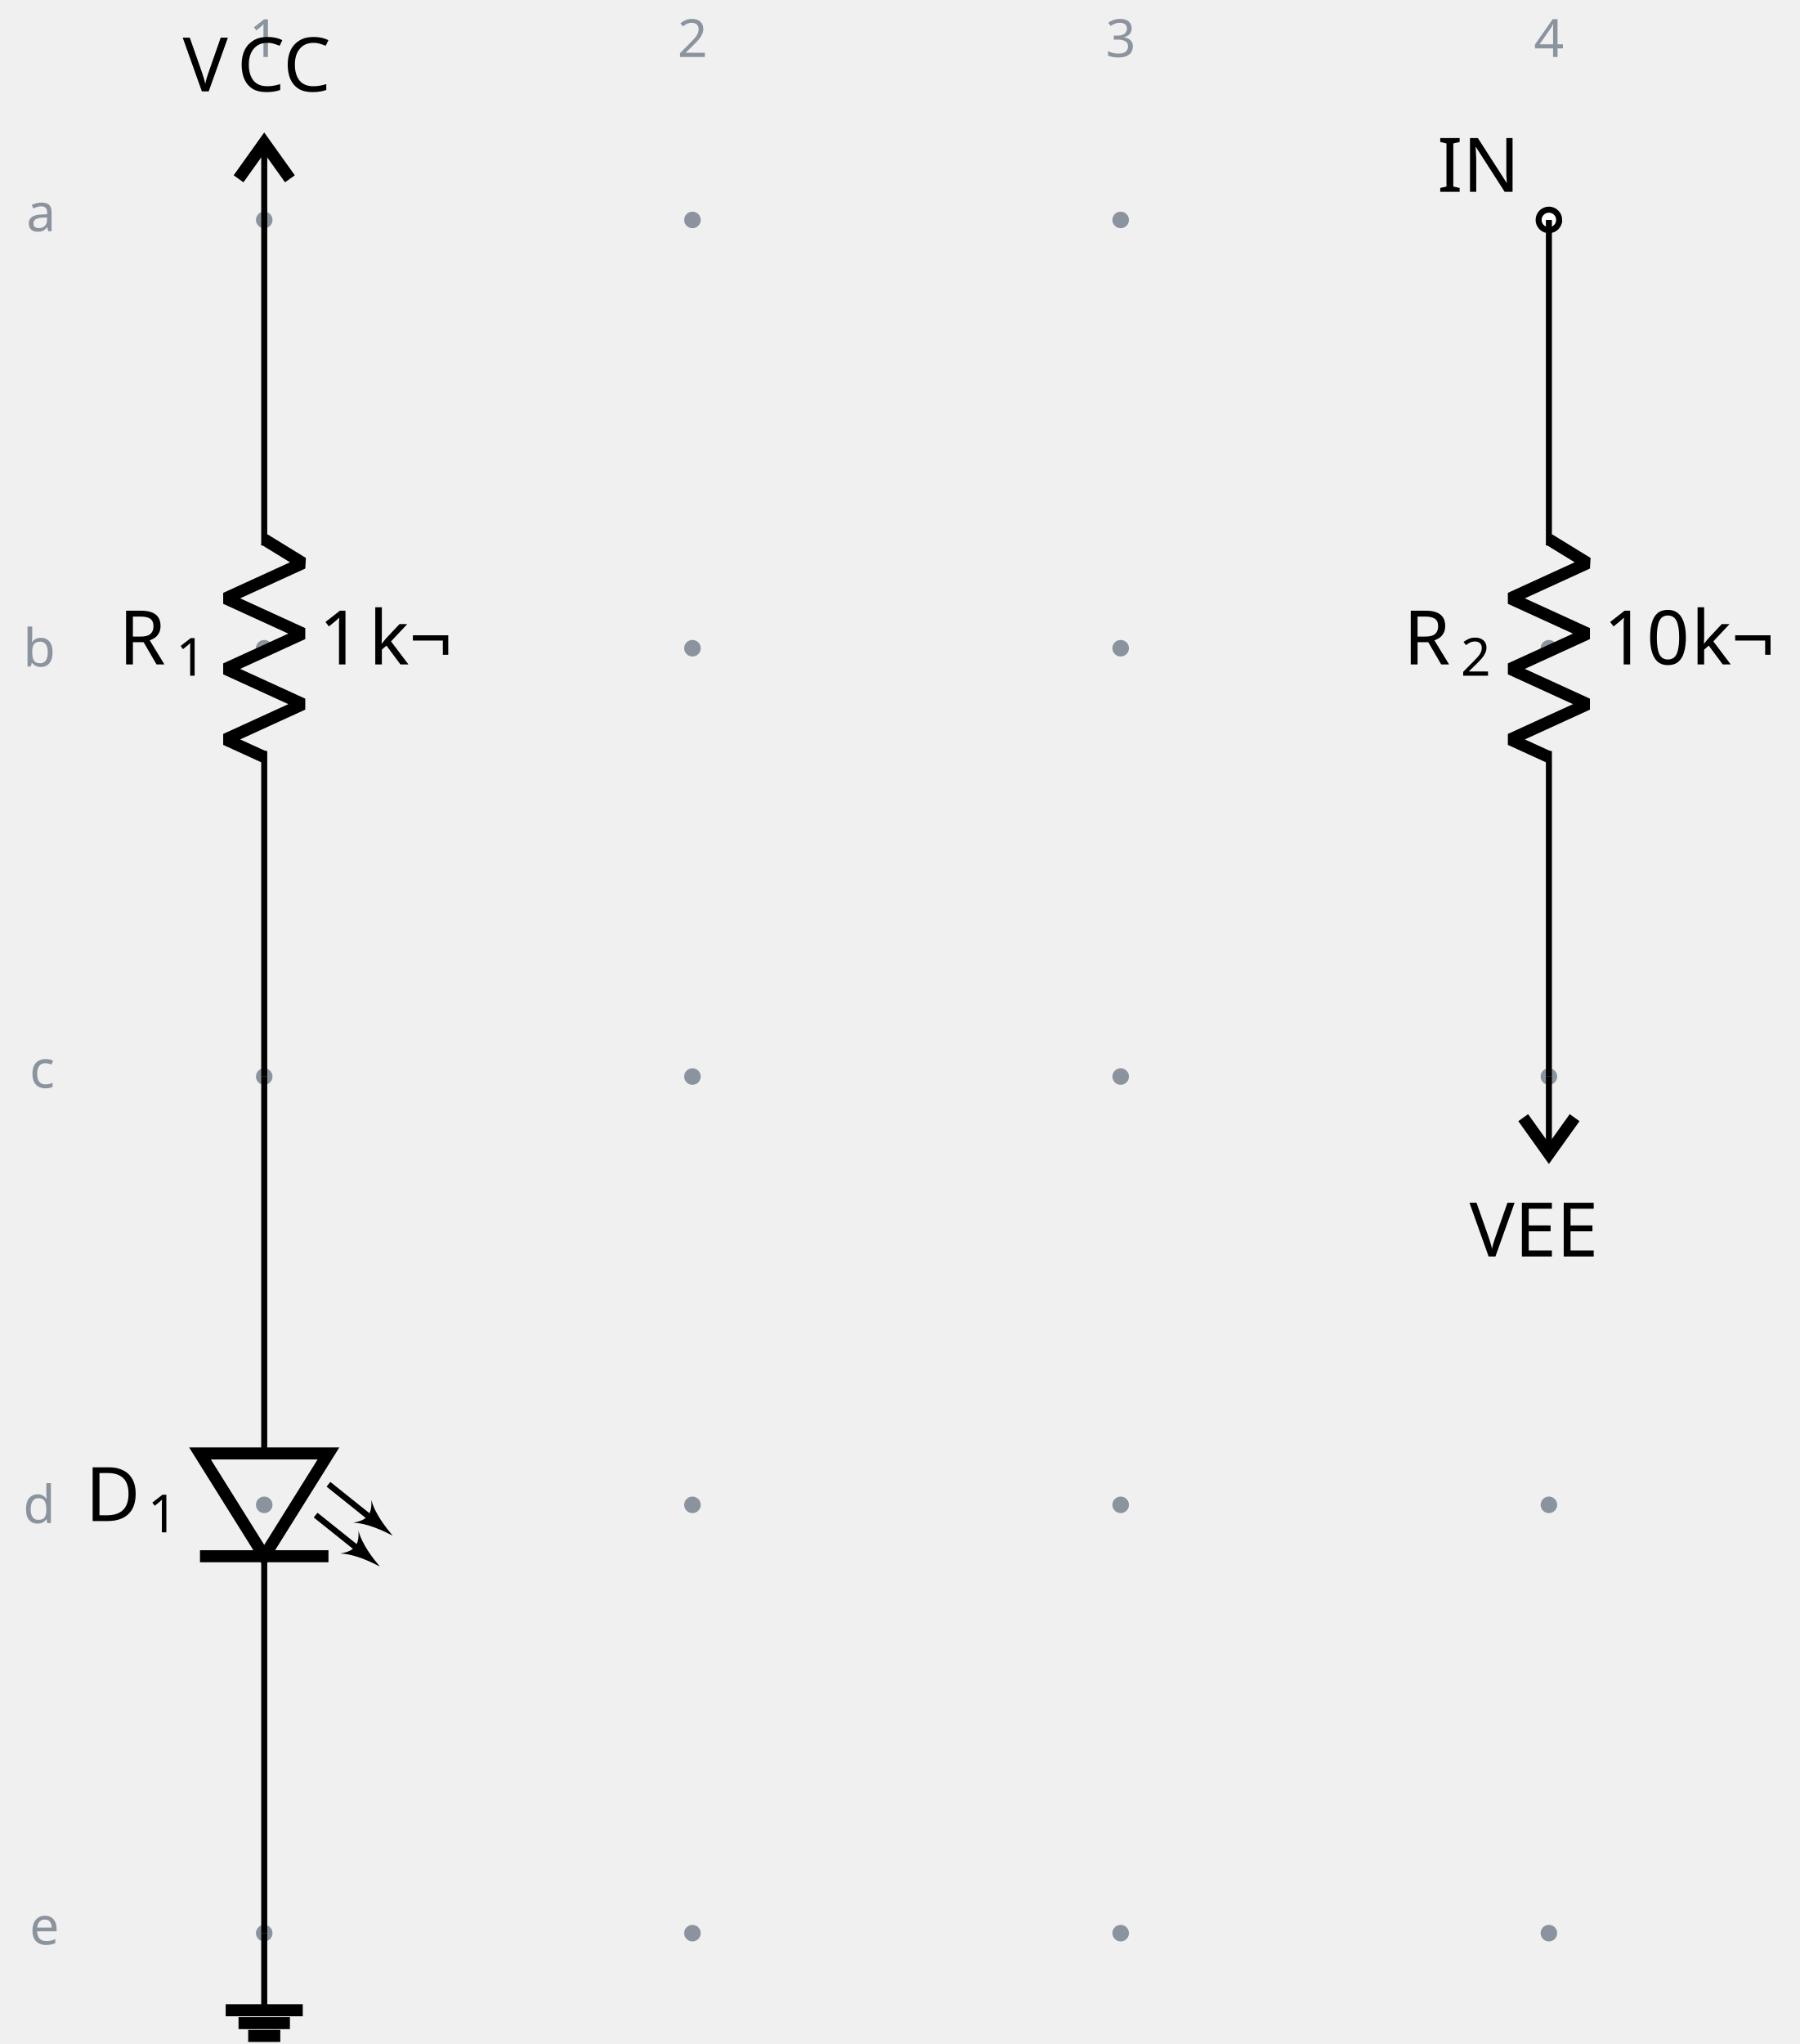
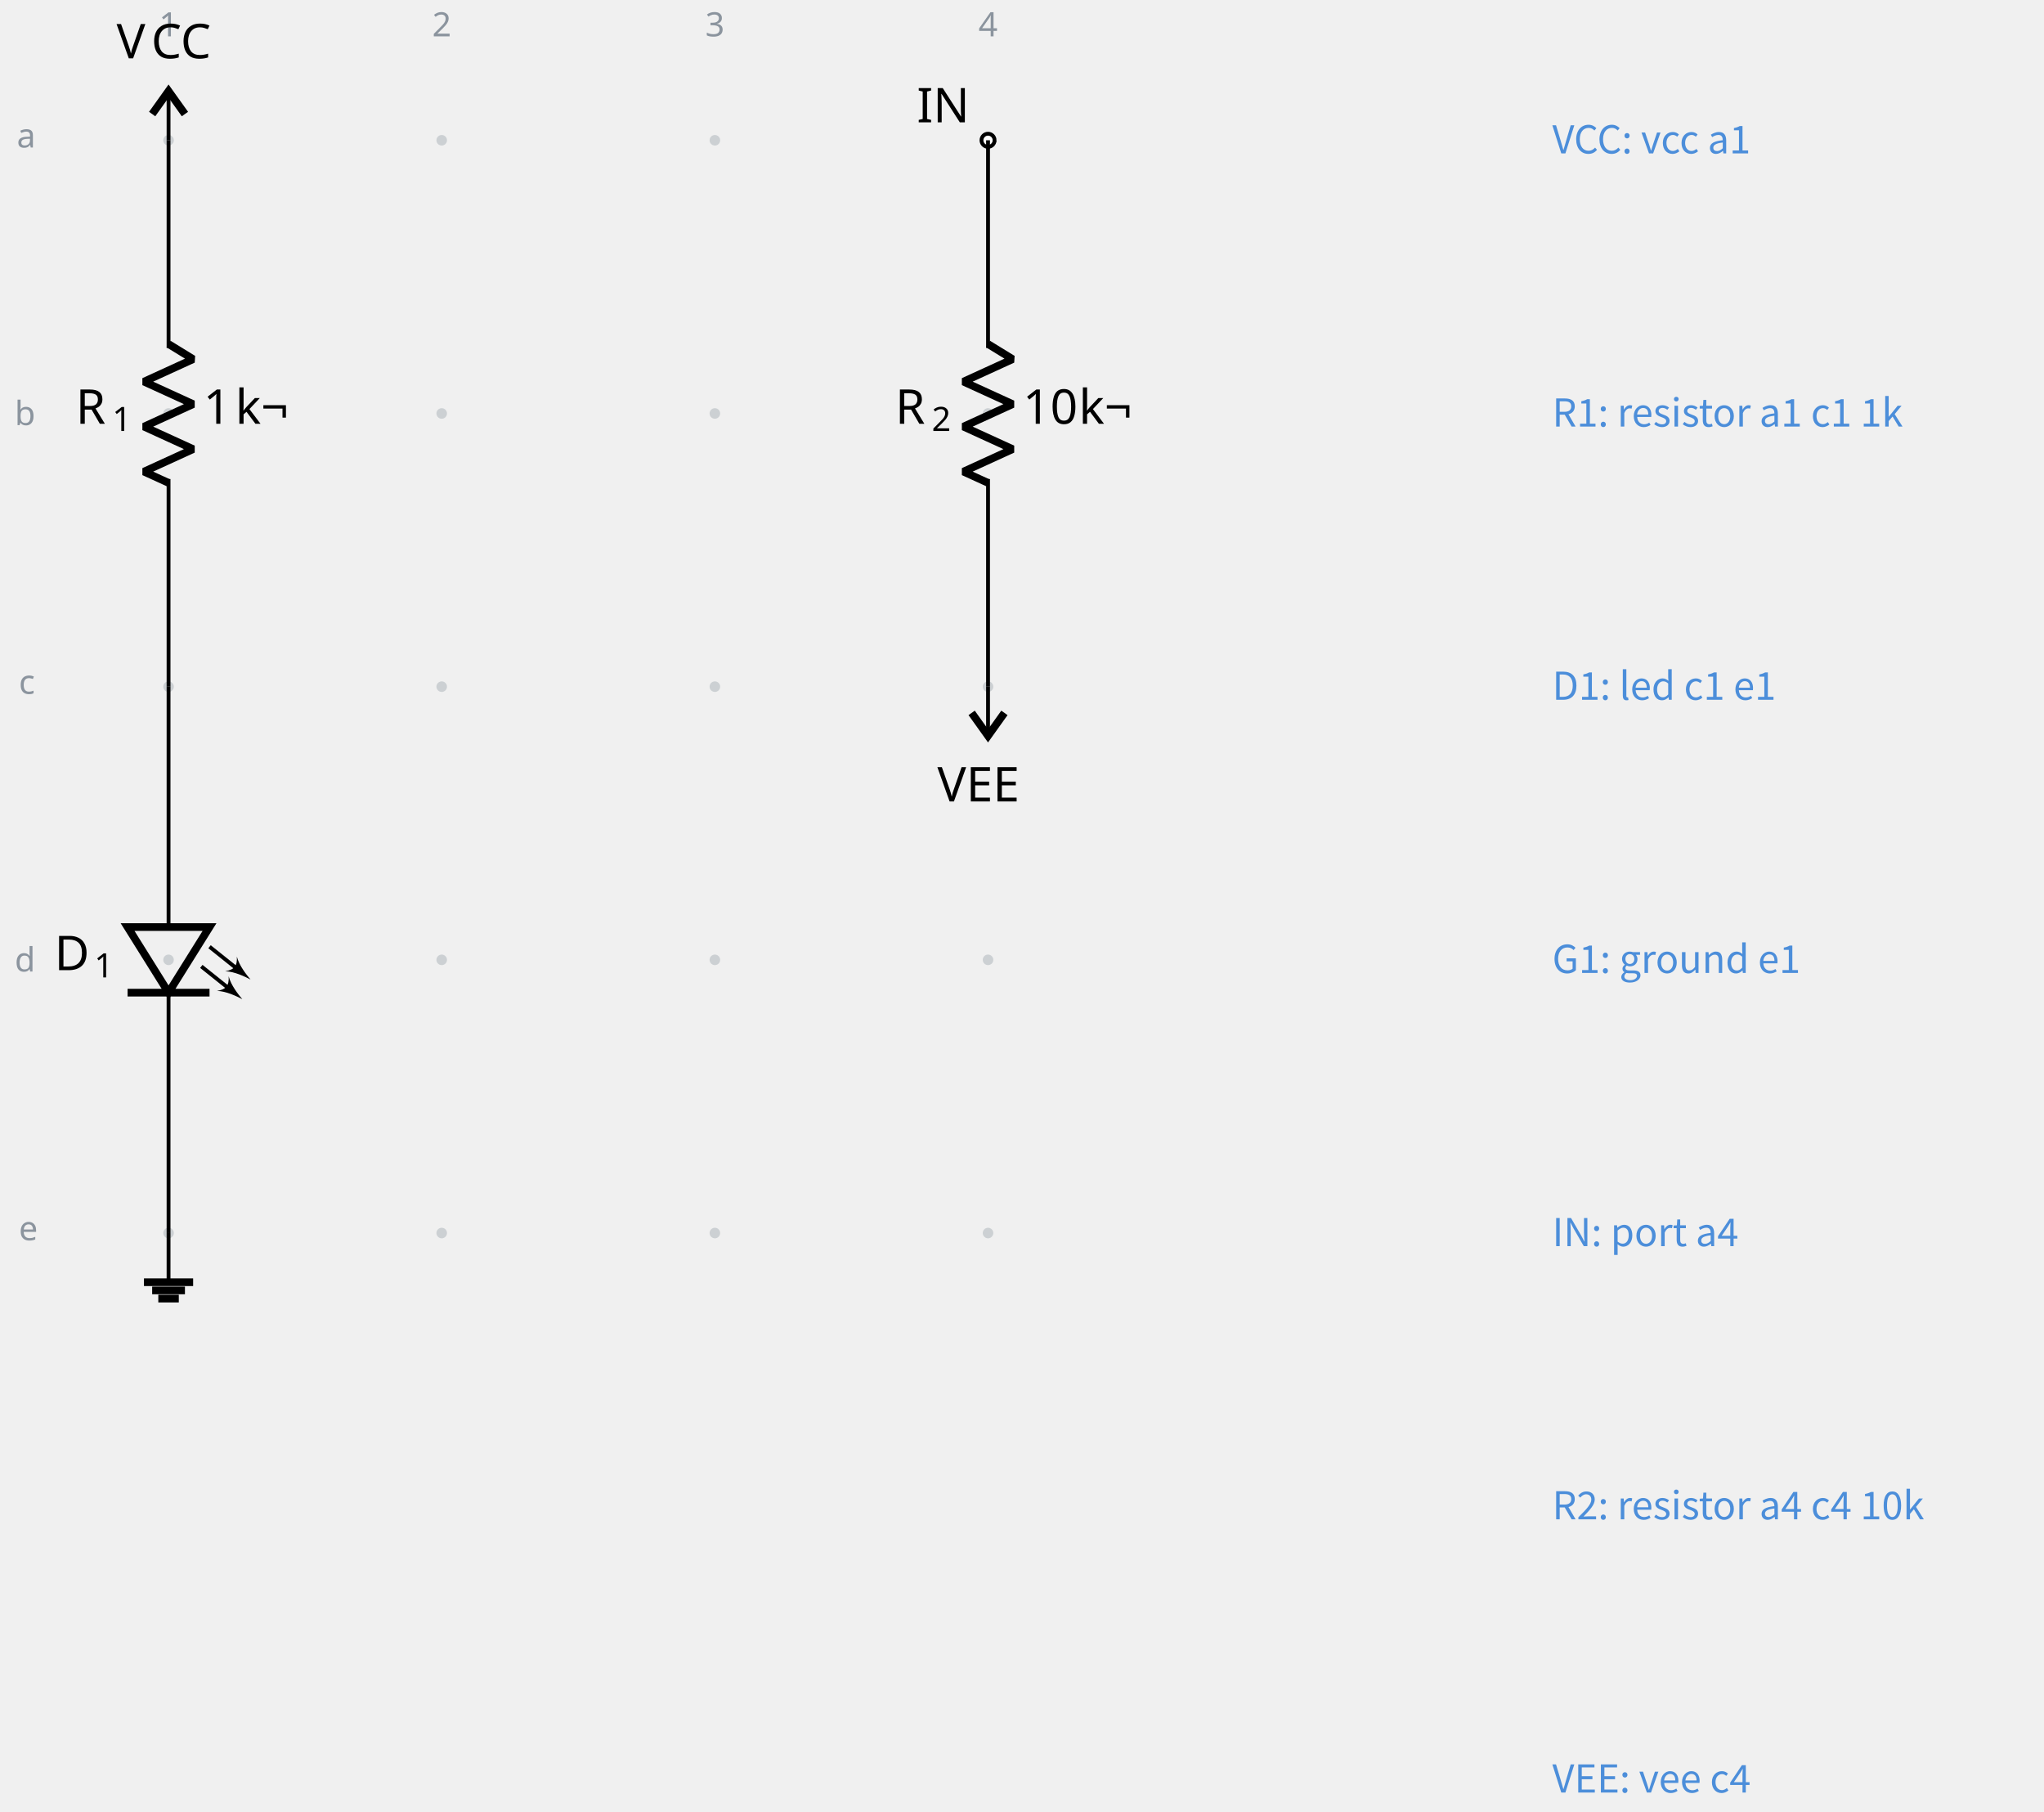
- <svg xmlns="http://www.w3.org/2000/svg" fill="currentColor" width="318.838" height="362.091" viewBox="-72 -72 239.129 271.568">
+ <svg xmlns="http://www.w3.org/2000/svg" fill="currentColor" width="567.748" height="503.136" viewBox="-72 -72 425.811 377.352">
  <g stroke="currentColor" stroke-miterlimit="10" stroke-width=".8">
-     <path fill="#8b949e" stroke="none" d="M-35.787-42.781a1.1 1.1 0 1 0-2.2 0 1.1 1.1 0 0 0 2.2 0M-35.787 14.124a1.1 1.1 0 1 0-2.2 0 1.1 1.1 0 0 0 2.2 0M-35.787 71.03a1.1 1.1 0 1 0-2.2 0 1.1 1.1 0 0 0 2.2 0M-35.787 127.935a1.1 1.1 0 1 0-2.2 0 1.1 1.1 0 0 0 2.2 0M-35.787 184.84a1.1 1.1 0 1 0-2.2 0 1.1 1.1 0 0 0 2.2 0M21.118-42.781a1.1 1.1 0 1 0-2.2 0 1.1 1.1 0 0 0 2.2 0M21.118 14.124a1.1 1.1 0 1 0-2.2 0 1.1 1.1 0 0 0 2.2 0M21.118 71.03a1.1 1.1 0 1 0-2.2 0 1.1 1.1 0 0 0 2.2 0M21.118 127.935a1.1 1.1 0 1 0-2.2 0 1.1 1.1 0 0 0 2.2 0M21.118 184.84a1.1 1.1 0 1 0-2.2 0 1.1 1.1 0 0 0 2.2 0M78.024-42.781a1.1 1.1 0 1 0-2.2 0 1.1 1.1 0 0 0 2.2 0M78.024 14.124a1.1 1.1 0 1 0-2.2 0 1.1 1.1 0 0 0 2.2 0M78.024 71.03a1.1 1.1 0 1 0-2.2 0 1.1 1.1 0 0 0 2.2 0M78.024 127.935a1.1 1.1 0 1 0-2.2 0 1.1 1.1 0 0 0 2.2 0M78.024 184.84a1.1 1.1 0 1 0-2.2 0 1.1 1.1 0 0 0 2.2 0M134.93-42.781a1.1 1.1 0 1 0-2.2 0 1.1 1.1 0 0 0 2.2 0M134.93 14.124a1.1 1.1 0 1 0-2.2 0 1.1 1.1 0 0 0 2.2 0M134.93 71.03a1.1 1.1 0 1 0-2.2 0 1.1 1.1 0 0 0 2.2 0M134.93 127.935a1.1 1.1 0 1 0-2.2 0 1.1 1.1 0 0 0 2.2 0M134.93 184.84a1.1 1.1 0 1 0-2.2 0 1.1 1.1 0 0 0 2.2 0m-1.1 0" />
+     <path fill="#8b949e" fill-opacity=".35" stroke="none" stroke-opacity=".35" d="M-35.787-42.781a1.1 1.1 0 1 0-2.2 0 1.1 1.1 0 0 0 2.2 0M-35.787 14.124a1.1 1.1 0 1 0-2.2 0 1.1 1.1 0 0 0 2.2 0M-35.787 71.03a1.1 1.1 0 1 0-2.2 0 1.1 1.1 0 0 0 2.2 0M-35.787 127.935a1.1 1.1 0 1 0-2.2 0 1.1 1.1 0 0 0 2.2 0M-35.787 184.84a1.1 1.1 0 1 0-2.2 0 1.1 1.1 0 0 0 2.2 0M21.118-42.781a1.1 1.1 0 1 0-2.2 0 1.1 1.1 0 0 0 2.2 0M21.118 14.124a1.1 1.1 0 1 0-2.2 0 1.1 1.1 0 0 0 2.2 0M21.118 71.03a1.1 1.1 0 1 0-2.2 0 1.1 1.1 0 0 0 2.2 0M21.118 127.935a1.1 1.1 0 1 0-2.2 0 1.1 1.1 0 0 0 2.2 0M21.118 184.84a1.1 1.1 0 1 0-2.2 0 1.1 1.1 0 0 0 2.2 0M78.024-42.781a1.1 1.1 0 1 0-2.2 0 1.1 1.1 0 0 0 2.2 0M78.024 14.124a1.1 1.1 0 1 0-2.2 0 1.1 1.1 0 0 0 2.2 0M78.024 71.03a1.1 1.1 0 1 0-2.2 0 1.1 1.1 0 0 0 2.2 0M78.024 127.935a1.1 1.1 0 1 0-2.2 0 1.1 1.1 0 0 0 2.2 0M78.024 184.84a1.1 1.1 0 1 0-2.2 0 1.1 1.1 0 0 0 2.2 0M134.93-42.781a1.1 1.1 0 1 0-2.2 0 1.1 1.1 0 0 0 2.2 0M134.93 14.124a1.1 1.1 0 1 0-2.2 0 1.1 1.1 0 0 0 2.2 0M134.93 71.03a1.1 1.1 0 1 0-2.2 0 1.1 1.1 0 0 0 2.2 0M134.93 127.935a1.1 1.1 0 1 0-2.2 0 1.1 1.1 0 0 0 2.2 0M134.93 184.84a1.1 1.1 0 1 0-2.2 0 1.1 1.1 0 0 0 2.2 0m-1.1 0" />
    <g fill="#8b949e" stroke="#8b949e">
      <text x="-36.887" y="-42.781" fill="#8b949e" stroke="none" font-family="cmr7" font-size="7" transform="translate(-1.993 -21.645)">1</text>
    </g>
    <g fill="#8b949e" stroke="#8b949e">
      <text x="-36.887" y="-42.781" fill="#8b949e" stroke="none" font-family="cmr7" font-size="7" transform="translate(54.912 -21.645)">2</text>
    </g>
    <g fill="#8b949e" stroke="#8b949e">
      <text x="-36.887" y="-42.781" fill="#8b949e" stroke="none" font-family="cmr7" font-size="7" transform="translate(111.818 -21.645)">3</text>
    </g>
    <g fill="#8b949e" stroke="#8b949e">
      <text x="-36.887" y="-42.781" fill="#8b949e" stroke="none" font-family="cmr7" font-size="7" transform="translate(168.723 -21.645)">4</text>
    </g>
    <g fill="#8b949e" stroke="#8b949e">
      <text x="-36.887" y="-42.781" fill="#8b949e" stroke="none" font-family="cmr7" font-size="7" transform="translate(-31.62 1.507)">a</text>
    </g>
    <g fill="#8b949e" stroke="#8b949e">
      <text x="-36.887" y="-42.781" fill="#8b949e" stroke="none" font-family="cmr7" font-size="7" transform="translate(-32.05 59.336)">b</text>
    </g>
    <g fill="#8b949e" stroke="#8b949e">
      <text x="-36.887" y="-42.781" fill="#8b949e" stroke="none" font-family="cmr7" font-size="7" transform="translate(-31.189 115.318)">c</text>
    </g>
    <g fill="#8b949e" stroke="#8b949e">
      <text x="-36.887" y="-42.781" fill="#8b949e" stroke="none" font-family="cmr7" font-size="7" transform="translate(-32.05 173.147)">d</text>
    </g>
    <g fill="#8b949e" stroke="#8b949e">
      <text x="-36.887" y="-42.781" fill="#8b949e" stroke="none" font-family="cmr7" font-size="7" transform="translate(-31.189 229.129)">e</text>
    </g>
    <g stroke="none" font-family="cmr10" font-size="10">
      <text x="-36.887" y="-42.781" transform="translate(-10.833 -17.074)">V</text>
      <text x="-29.665" y="-42.781" transform="translate(-10.833 -17.074)">CC</text>
    </g>
    <g stroke-width="1.6">
      <path fill="none" d="m-40.301-48.244 3.414-4.78 3.414 4.78" />
      <path fill="none" stroke-width=".8" d="M-36.887-42.781v-10.243" />
    </g>
    <path fill="none" d="M-36.887-42.781v.4m0-.4V.467m0 27.315V71.03m0-.4v.4" />
    <g stroke-linejoin="bevel" stroke-width="1.6">
      <path fill="none" d="m-36.887-.333 5.121 3.143-10.243 4.686 10.243 4.685-10.243 4.686 10.243 4.686-10.243 4.686 5.122 2.342" />
    </g>
    <g stroke="none">
      <text x="-36.887" y="-42.781" font-family="cmmi10" font-size="10" transform="translate(-19.327 59.058)">R</text>
      <text x="-29.294" y="-41.281" font-family="cmr7" font-size="7" transform="translate(-19.327 59.058)">1</text>
    </g>
    <g stroke="none" font-family="cmr10" font-size="10">
      <text x="-36.887" y="-42.781" transform="translate(7.248 59.058)">1</text>
      <text x="-30.221" y="-42.781" transform="translate(7.248 59.058)">k¬</text>
    </g>
    <path fill="none" d="M-36.887 71.03v.4m0-.4v50.077m0 13.657v50.077m0-.4v.4" />
    <g stroke-width="1.6">
      <path fill="none" d="m-36.887 134.764 8.536-13.657h-17.072ZM-45.423 134.764h17.072" />
      <g stroke-width=".8">
        <path fill="none" d="m-28.351 125.204 6.1 4.88" />
        <path stroke="none" d="M-19.816 132.032c-.852-1.015-2.355-2.882-2.842-4.77.122 1.928-.528 2.74-2.436 3.045 1.949.06 4.101 1.116 5.278 1.725" />
        <path fill="none" d="m-30.059 129.3 6.1 4.88" />
        <path stroke="none" d="M-21.523 136.13c-.852-1.016-2.355-2.883-2.842-4.771.122 1.928-.528 2.74-2.436 3.045 1.949.06 4.1 1.116 5.278 1.725" />
      </g>
    </g>
    <g stroke="none">
      <text x="-36.887" y="-42.781" font-family="cmmi10" font-size="10" transform="translate(-23.77 172.87)">D</text>
      <text x="-28.608" y="-41.281" font-family="cmr7" font-size="7" transform="translate(-23.77 172.87)">1</text>
    </g>
    <path fill="none" d="M-36.887 184.84v10.244" />
    <path fill="none" stroke-width="1.6" d="M-42.009 195.084h10.243m-8.535 1.707h6.828m-5.548 1.707h4.268" />
    <g fill="#ffffff">
      <path d="M135.195-42.781a1.365 1.365 0 1 0-2.731 0 1.365 1.365 0 0 0 2.73 0Zm-1.366 0" />
    </g>
    <text x="-36.887" y="-42.781" stroke="none" font-family="cmr10" font-size="10" transform="translate(155.872 -3.733)">IN</text>
    <path fill="none" d="M133.83-42.781v.4m0-.4V.467m0 27.315V71.03m-.001-.4v.4" />
    <g stroke-linejoin="bevel" stroke-width="1.6">
      <path fill="none" d="m133.83-.333 5.12 3.143-10.242 4.686 10.243 4.685-10.243 4.686 10.243 4.686-10.243 4.686 5.121 2.342" />
    </g>
    <g stroke="none">
      <text x="-36.887" y="-42.781" font-family="cmmi10" font-size="10" transform="translate(151.39 59.058)">R</text>
      <text x="-29.294" y="-41.281" font-family="cmr7" font-size="7" transform="translate(151.39 59.058)">2</text>
    </g>
    <g stroke="none" font-family="cmr10" font-size="10">
      <text x="-36.887" y="-42.781" transform="translate(177.965 59.058)">10</text>
      <text x="-25.221" y="-42.781" transform="translate(177.965 59.058)">k¬</text>
    </g>
    <text x="-36.887" y="-42.781" stroke="none" font-family="cmr10" font-size="10" transform="translate(160.16 137.718)">VEE</text>
    <g stroke-width="1.6">
      <path fill="none" d="m130.415 76.493 3.414 4.78 3.415-4.78" />
      <path fill="none" stroke-width=".8" d="M133.83 71.03v10.242" />
    </g>
+     <g>
+       <text x="-36.887" y="-42.781" fill="#4c8eda" stroke="none" font-family="'Noto Sans CJK JP','Noto Sans JP','Hiragino Sans','Yu Gothic',sans-serif" font-size="8" transform="translate(288.26 2.733)">VCC: vcc a1</text>
+     </g>
+     <g>
+       <text x="-36.887" y="-42.781" fill="#4c8eda" stroke="none" font-family="'Noto Sans CJK JP','Noto Sans JP','Hiragino Sans','Yu Gothic',sans-serif" font-size="8" transform="translate(288.26 59.639)">R1: resistor a1 c1 1k</text>
+     </g>
+     <g>
+       <text x="-36.887" y="-42.781" fill="#4c8eda" stroke="none" font-family="'Noto Sans CJK JP','Noto Sans JP','Hiragino Sans','Yu Gothic',sans-serif" font-size="8" transform="translate(288.26 116.544)">D1: led c1 e1</text>
+     </g>
+     <g>
+       <text x="-36.887" y="-42.781" fill="#4c8eda" stroke="none" font-family="'Noto Sans CJK JP','Noto Sans JP','Hiragino Sans','Yu Gothic',sans-serif" font-size="8" transform="translate(288.26 173.45)">G1: ground e1</text>
+     </g>
+     <g>
+       <text x="-36.887" y="-42.781" fill="#4c8eda" stroke="none" font-family="'Noto Sans CJK JP','Noto Sans JP','Hiragino Sans','Yu Gothic',sans-serif" font-size="8" transform="translate(288.26 230.355)">IN: port a4</text>
+     </g>
+     <g>
+       <text x="-36.887" y="-42.781" fill="#4c8eda" stroke="none" font-family="'Noto Sans CJK JP','Noto Sans JP','Hiragino Sans','Yu Gothic',sans-serif" font-size="8" transform="translate(288.26 287.26)">R2: resistor a4 c4 10k</text>
+     </g>
+     <g>
+       <text x="-36.887" y="-42.781" fill="#4c8eda" stroke="none" font-family="'Noto Sans CJK JP','Noto Sans JP','Hiragino Sans','Yu Gothic',sans-serif" font-size="8" transform="translate(288.26 344.166)">VEE: vee c4</text>
+     </g>
  </g>
</svg>
